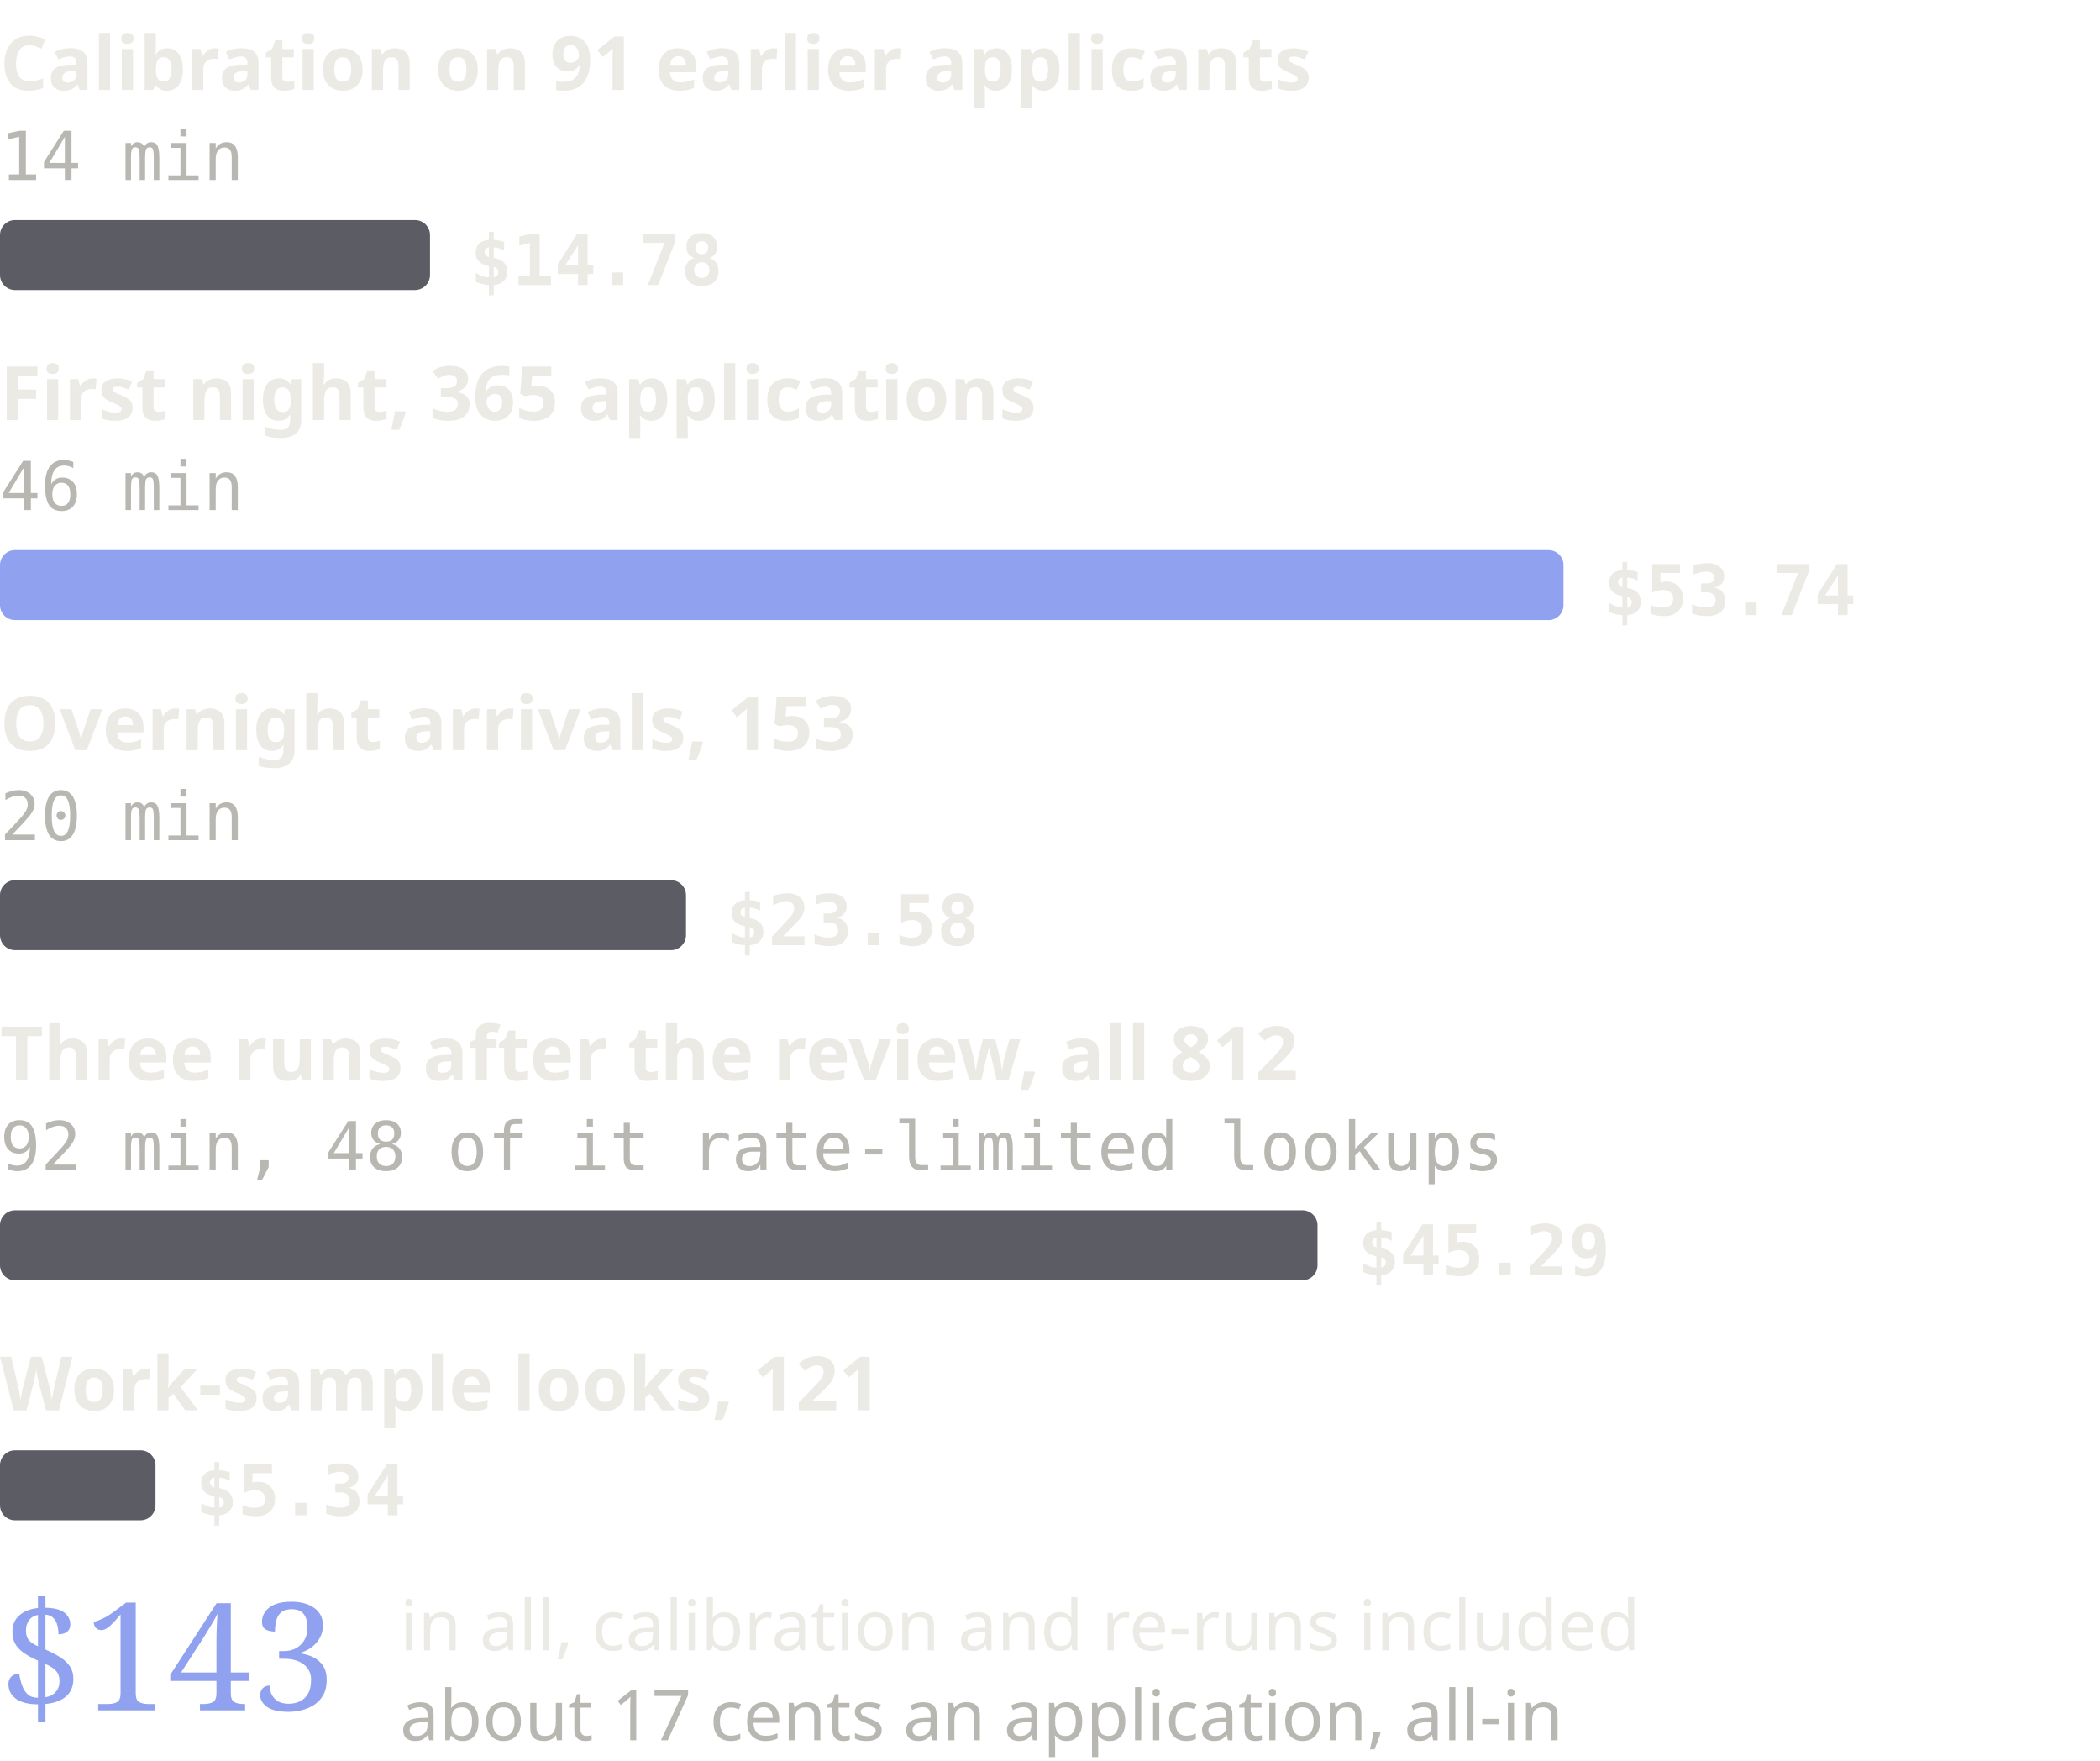
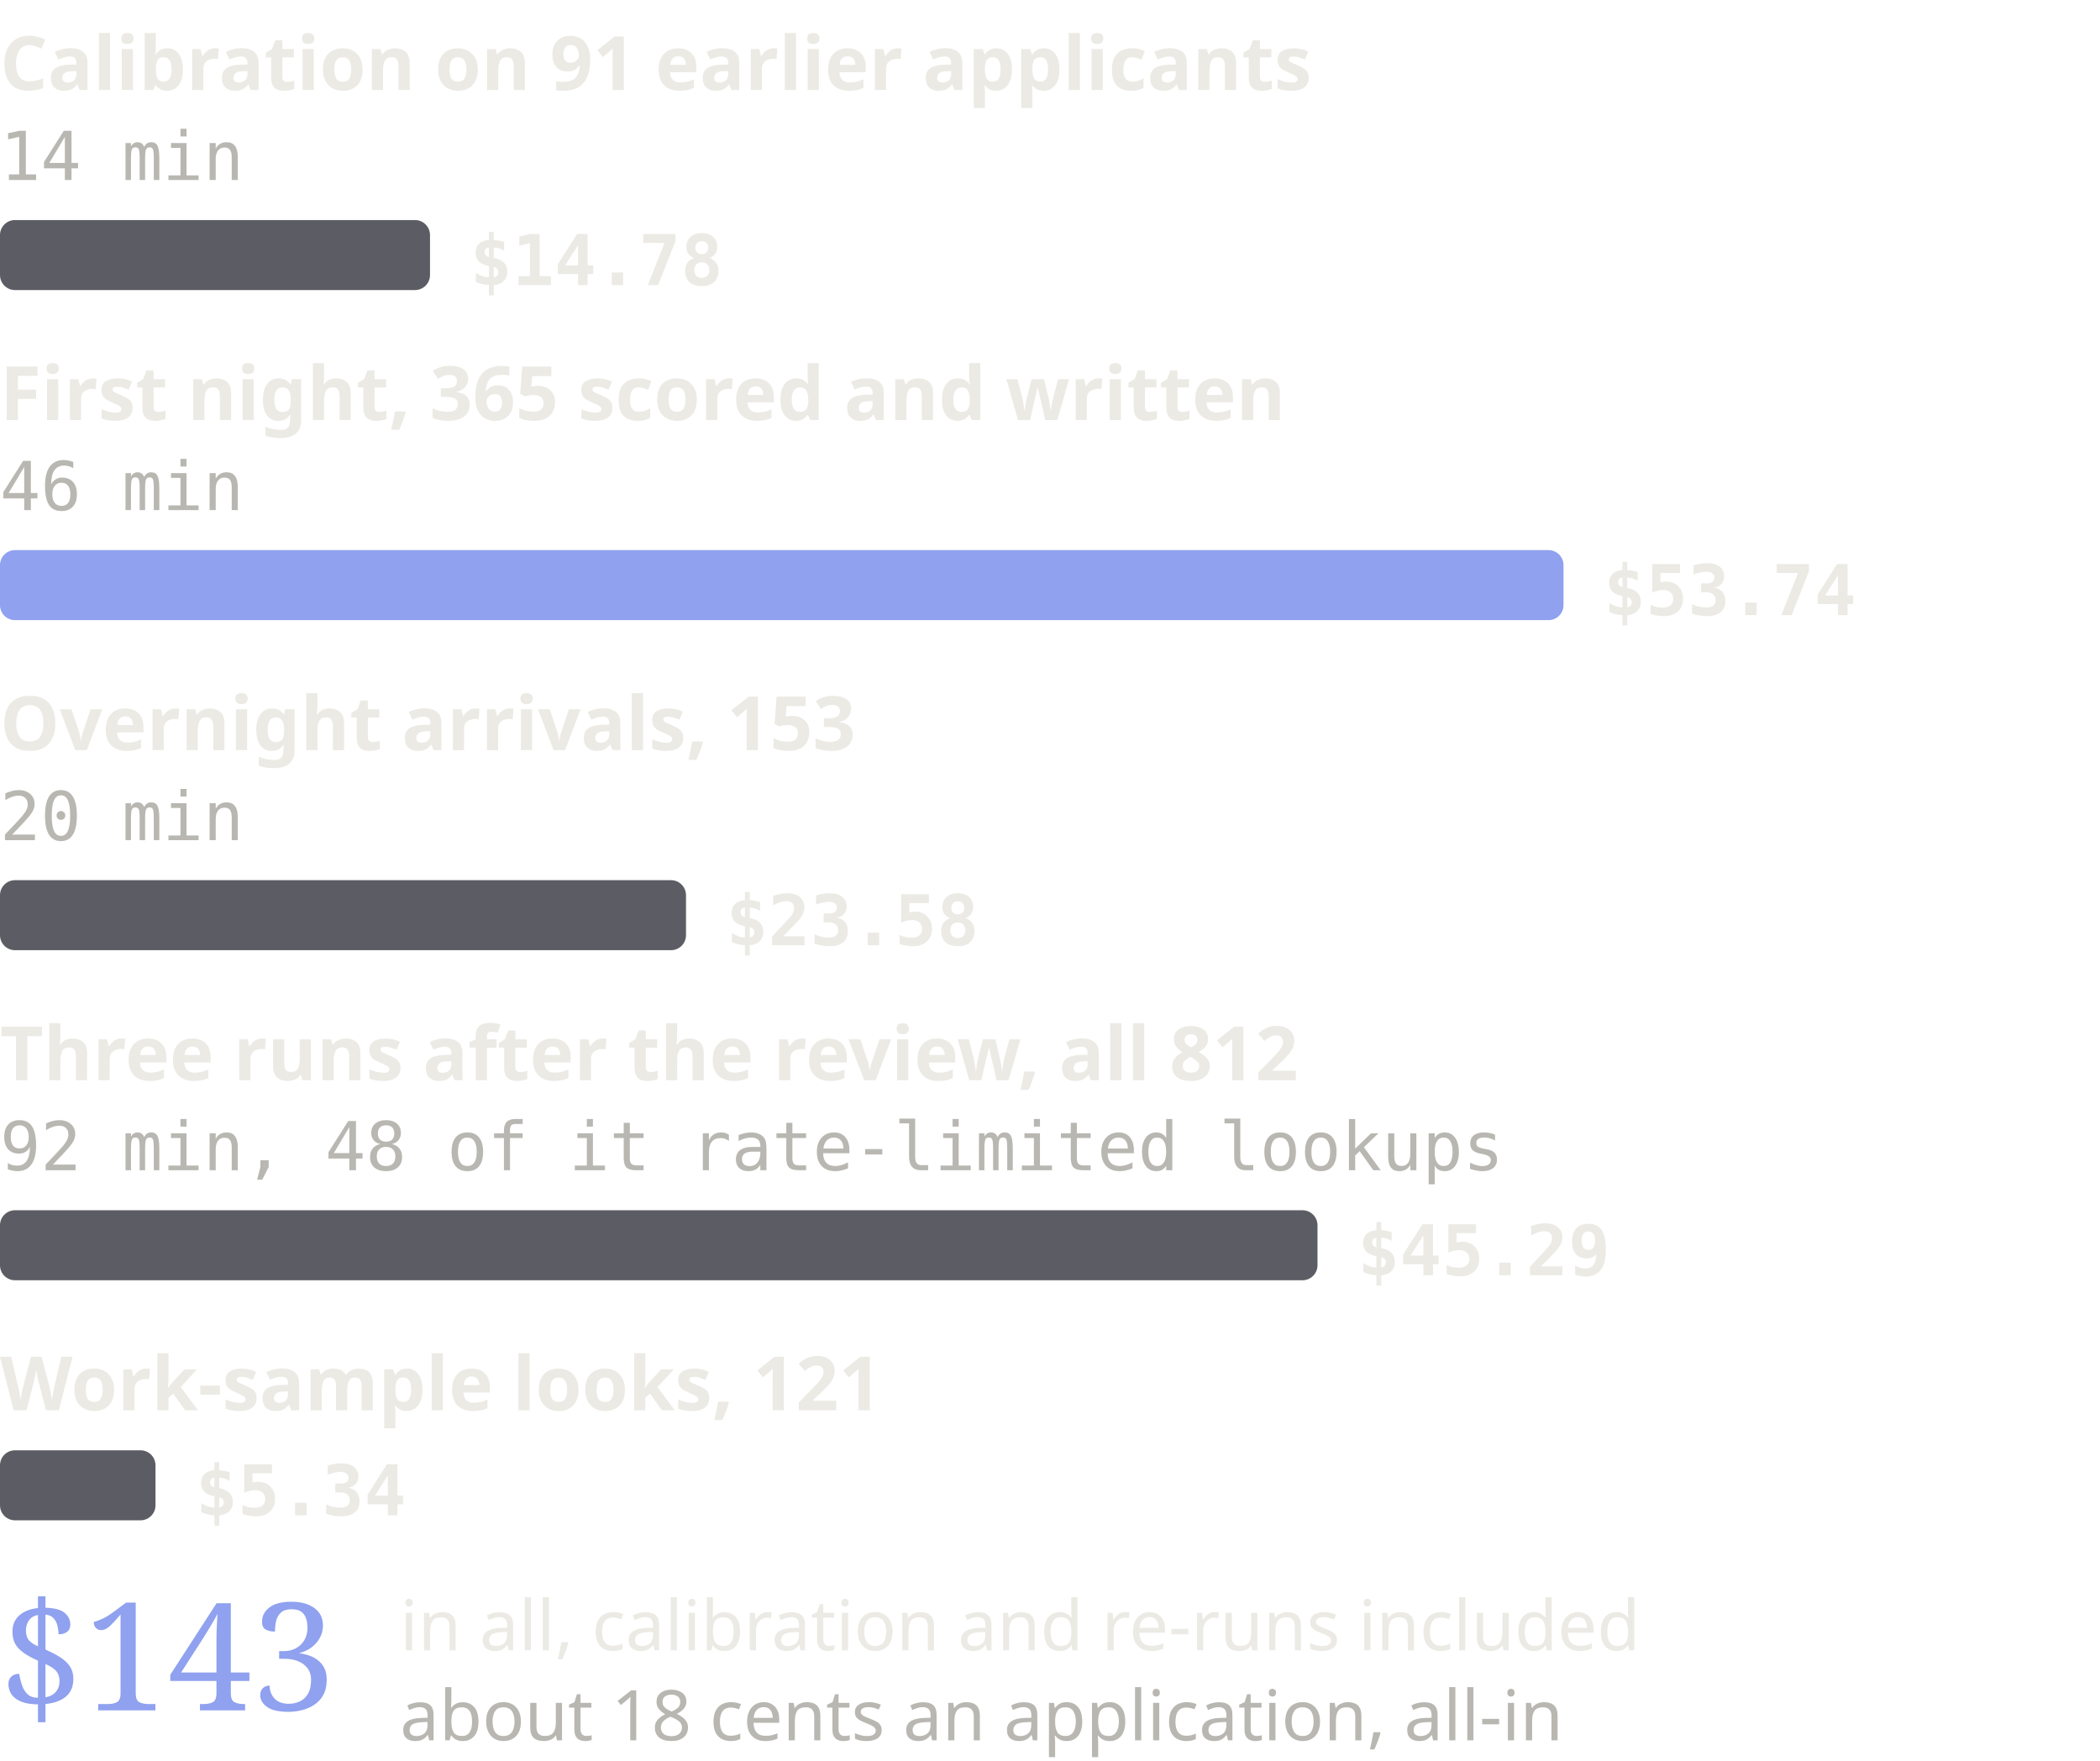
<svg xmlns="http://www.w3.org/2000/svg" width="420" height="352" viewBox="0 0 420 352">
  <g font-family="'Inter Variable', system-ui, sans-serif" font-size="15" fill="#eceae4">
    <text x="0" y="18" font-size="15" font-weight="600">Calibration on 91 earlier applicants</text>
    <text x="0" y="36" font-size="13.5" fill="#b9b7b1" font-family="'Geist Mono Variable', ui-monospace, monospace">14 min</text>
    <rect x="0" y="44" width="86" height="14" rx="3" fill="#5c5c64" />
    <text x="94" y="57" font-size="14" font-weight="600" font-family="'Geist Mono Variable', ui-monospace, monospace">$14.78</text>
-     <text x="0" y="84" font-size="15" font-weight="600">First night, 365 applications</text>
+     <text x="0" y="84" font-size="15" font-weight="600">First night, 365 scored and written</text>
    <text x="0" y="102" font-size="13.5" fill="#b9b7b1" font-family="'Geist Mono Variable', ui-monospace, monospace">46 min</text>
    <rect x="0" y="110" width="312.7" height="14" rx="3" fill="#8fa1ef" />
    <text x="320.7" y="123" font-size="14" font-weight="600" font-family="'Geist Mono Variable', ui-monospace, monospace">$53.74</text>
    <text x="0" y="150" font-size="15" font-weight="600">Overnight arrivals, 153</text>
    <text x="0" y="168" font-size="13.5" fill="#b9b7b1" font-family="'Geist Mono Variable', ui-monospace, monospace">20 min</text>
    <rect x="0" y="176" width="137.2" height="14" rx="3" fill="#5c5c64" />
    <text x="145.2" y="189" font-size="14" font-weight="600" font-family="'Geist Mono Variable', ui-monospace, monospace">$23.58</text>
    <text x="0" y="216" font-size="15" font-weight="600">Three runs after the review, all 812</text>
    <text x="0" y="234" font-size="13.5" fill="#b9b7b1" font-family="'Geist Mono Variable', ui-monospace, monospace">92 min, 48 of it rate-limited lookups</text>
    <rect x="0" y="242" width="263.5" height="14" rx="3" fill="#5c5c64" />
    <text x="271.5" y="255" font-size="14" font-weight="600" font-family="'Geist Mono Variable', ui-monospace, monospace">$45.29</text>
    <text x="0" y="282" font-size="15" font-weight="600">Work-sample looks, 121</text>
    <rect x="0" y="290" width="31.1" height="14" rx="3" fill="#5c5c64" />
    <text x="39.1" y="303" font-size="14" font-weight="600" font-family="'Geist Mono Variable', ui-monospace, monospace">$5.34</text>
    <text x="0" y="342" font-size="30" font-weight="500" fill="#8fa1ef" font-family="'Fraunces Variable', 'Iowan Old Style', Georgia, serif">$143</text>
    <text x="80" y="330" font-size="14">in all, calibration and re-runs included</text>
-     <text x="80" y="348" font-size="14" fill="#b9b7b1">about 17 cents an application, all-in</text>
+     <text x="80" y="348" font-size="14" fill="#b9b7b1">about 18 cents an application, all-in</text>
  </g>
</svg>
